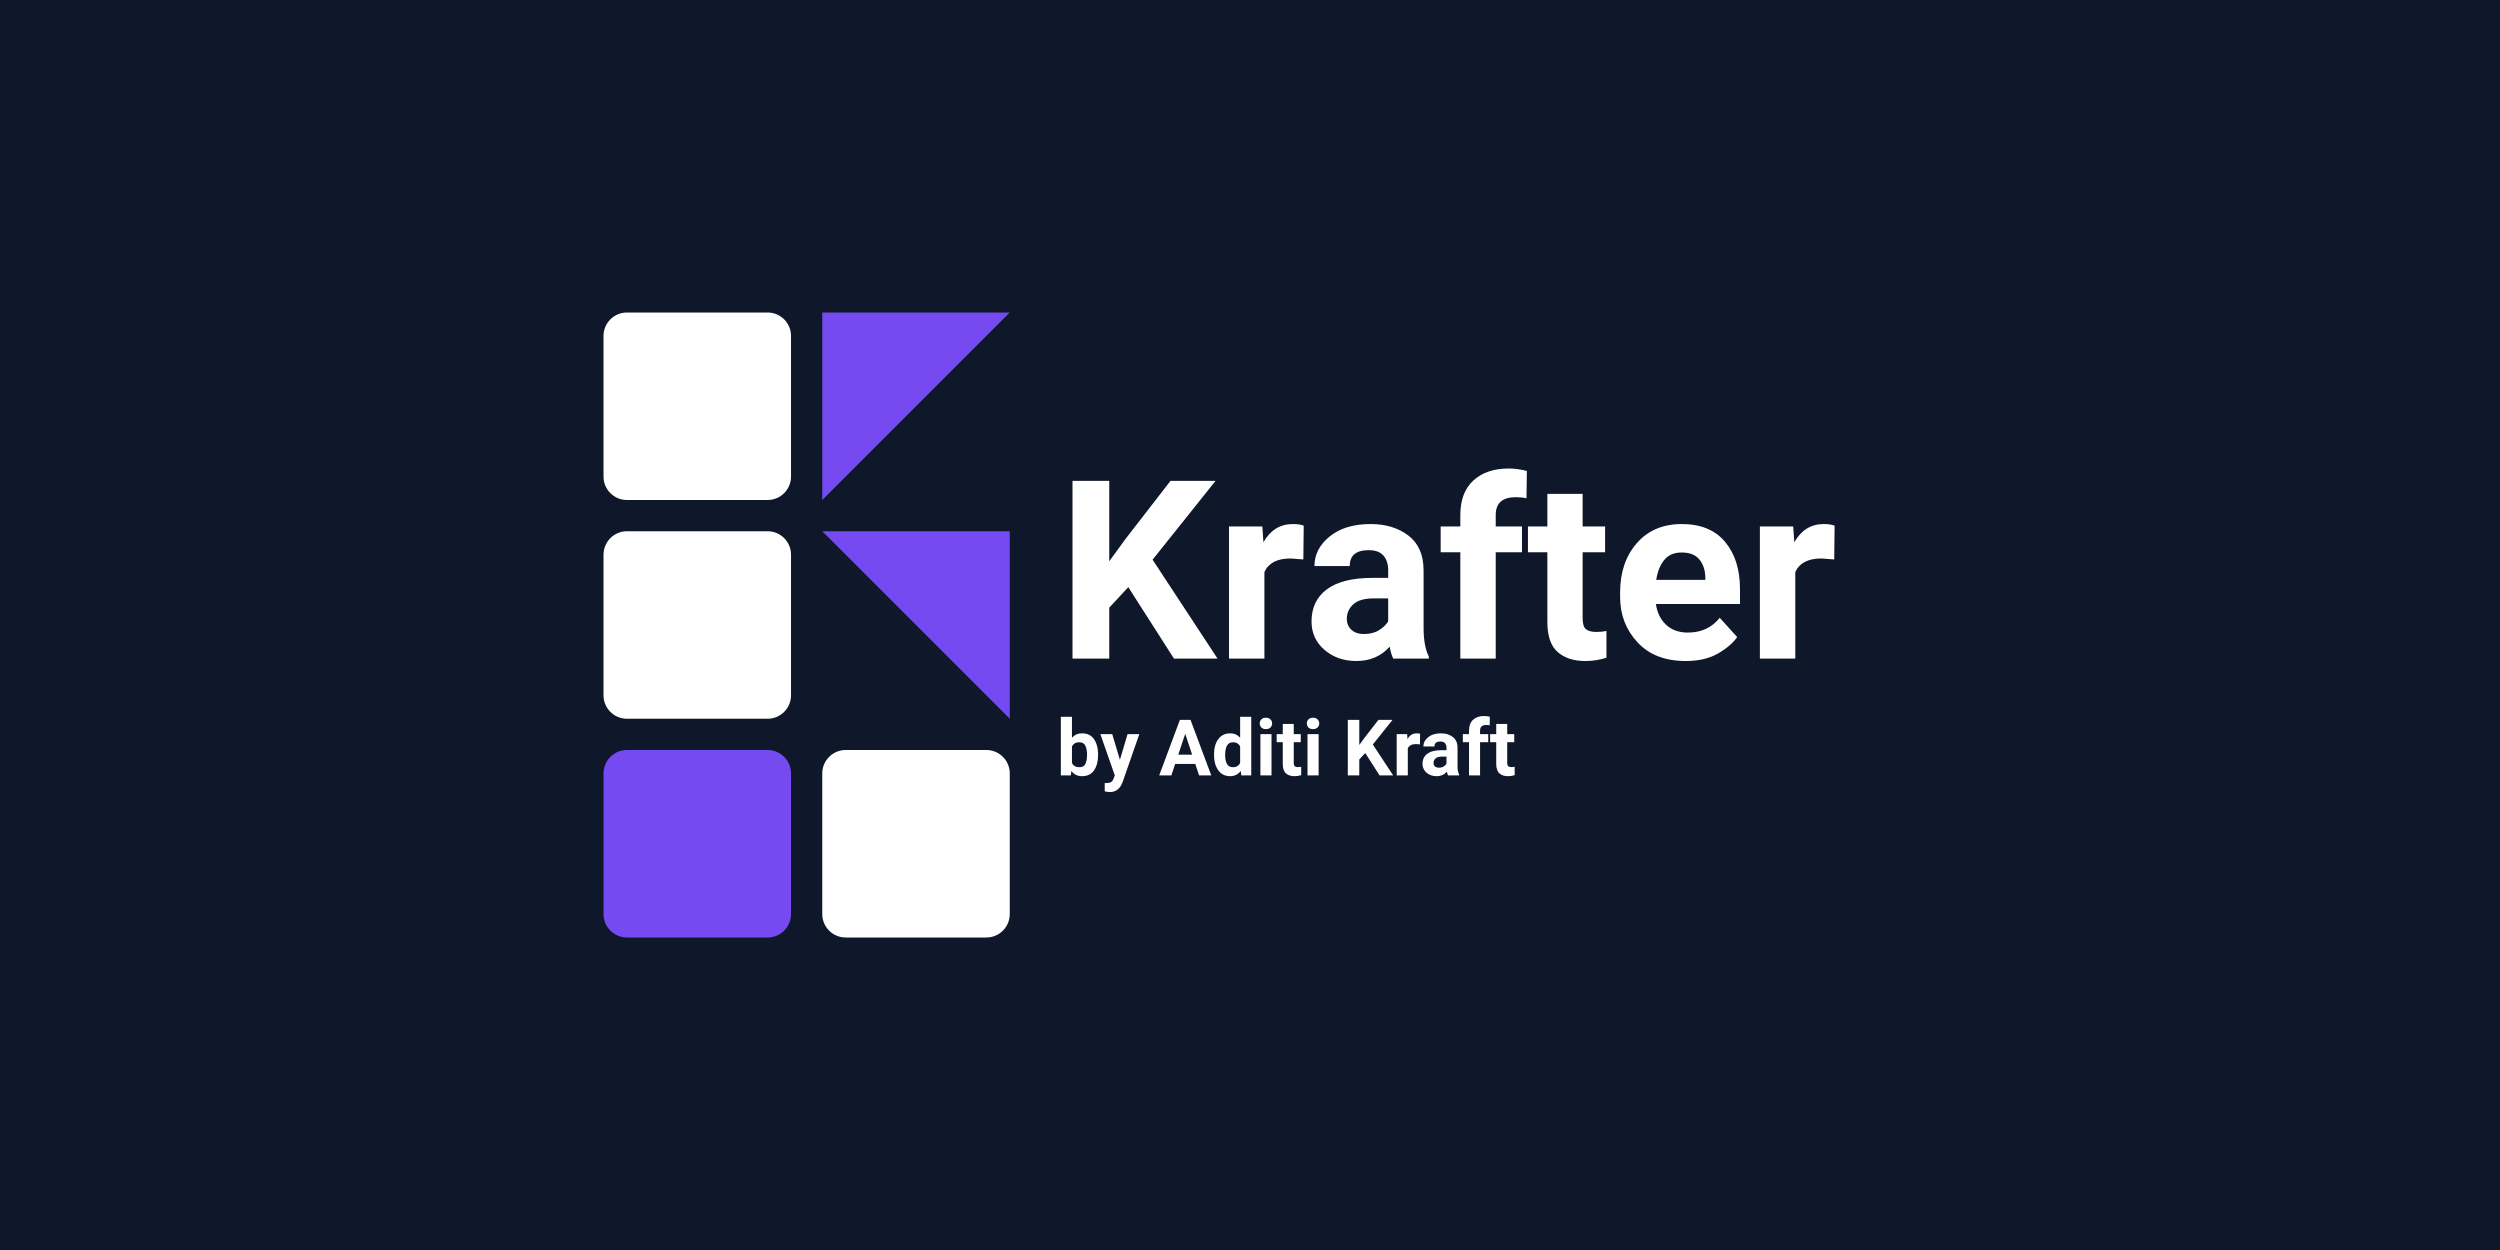
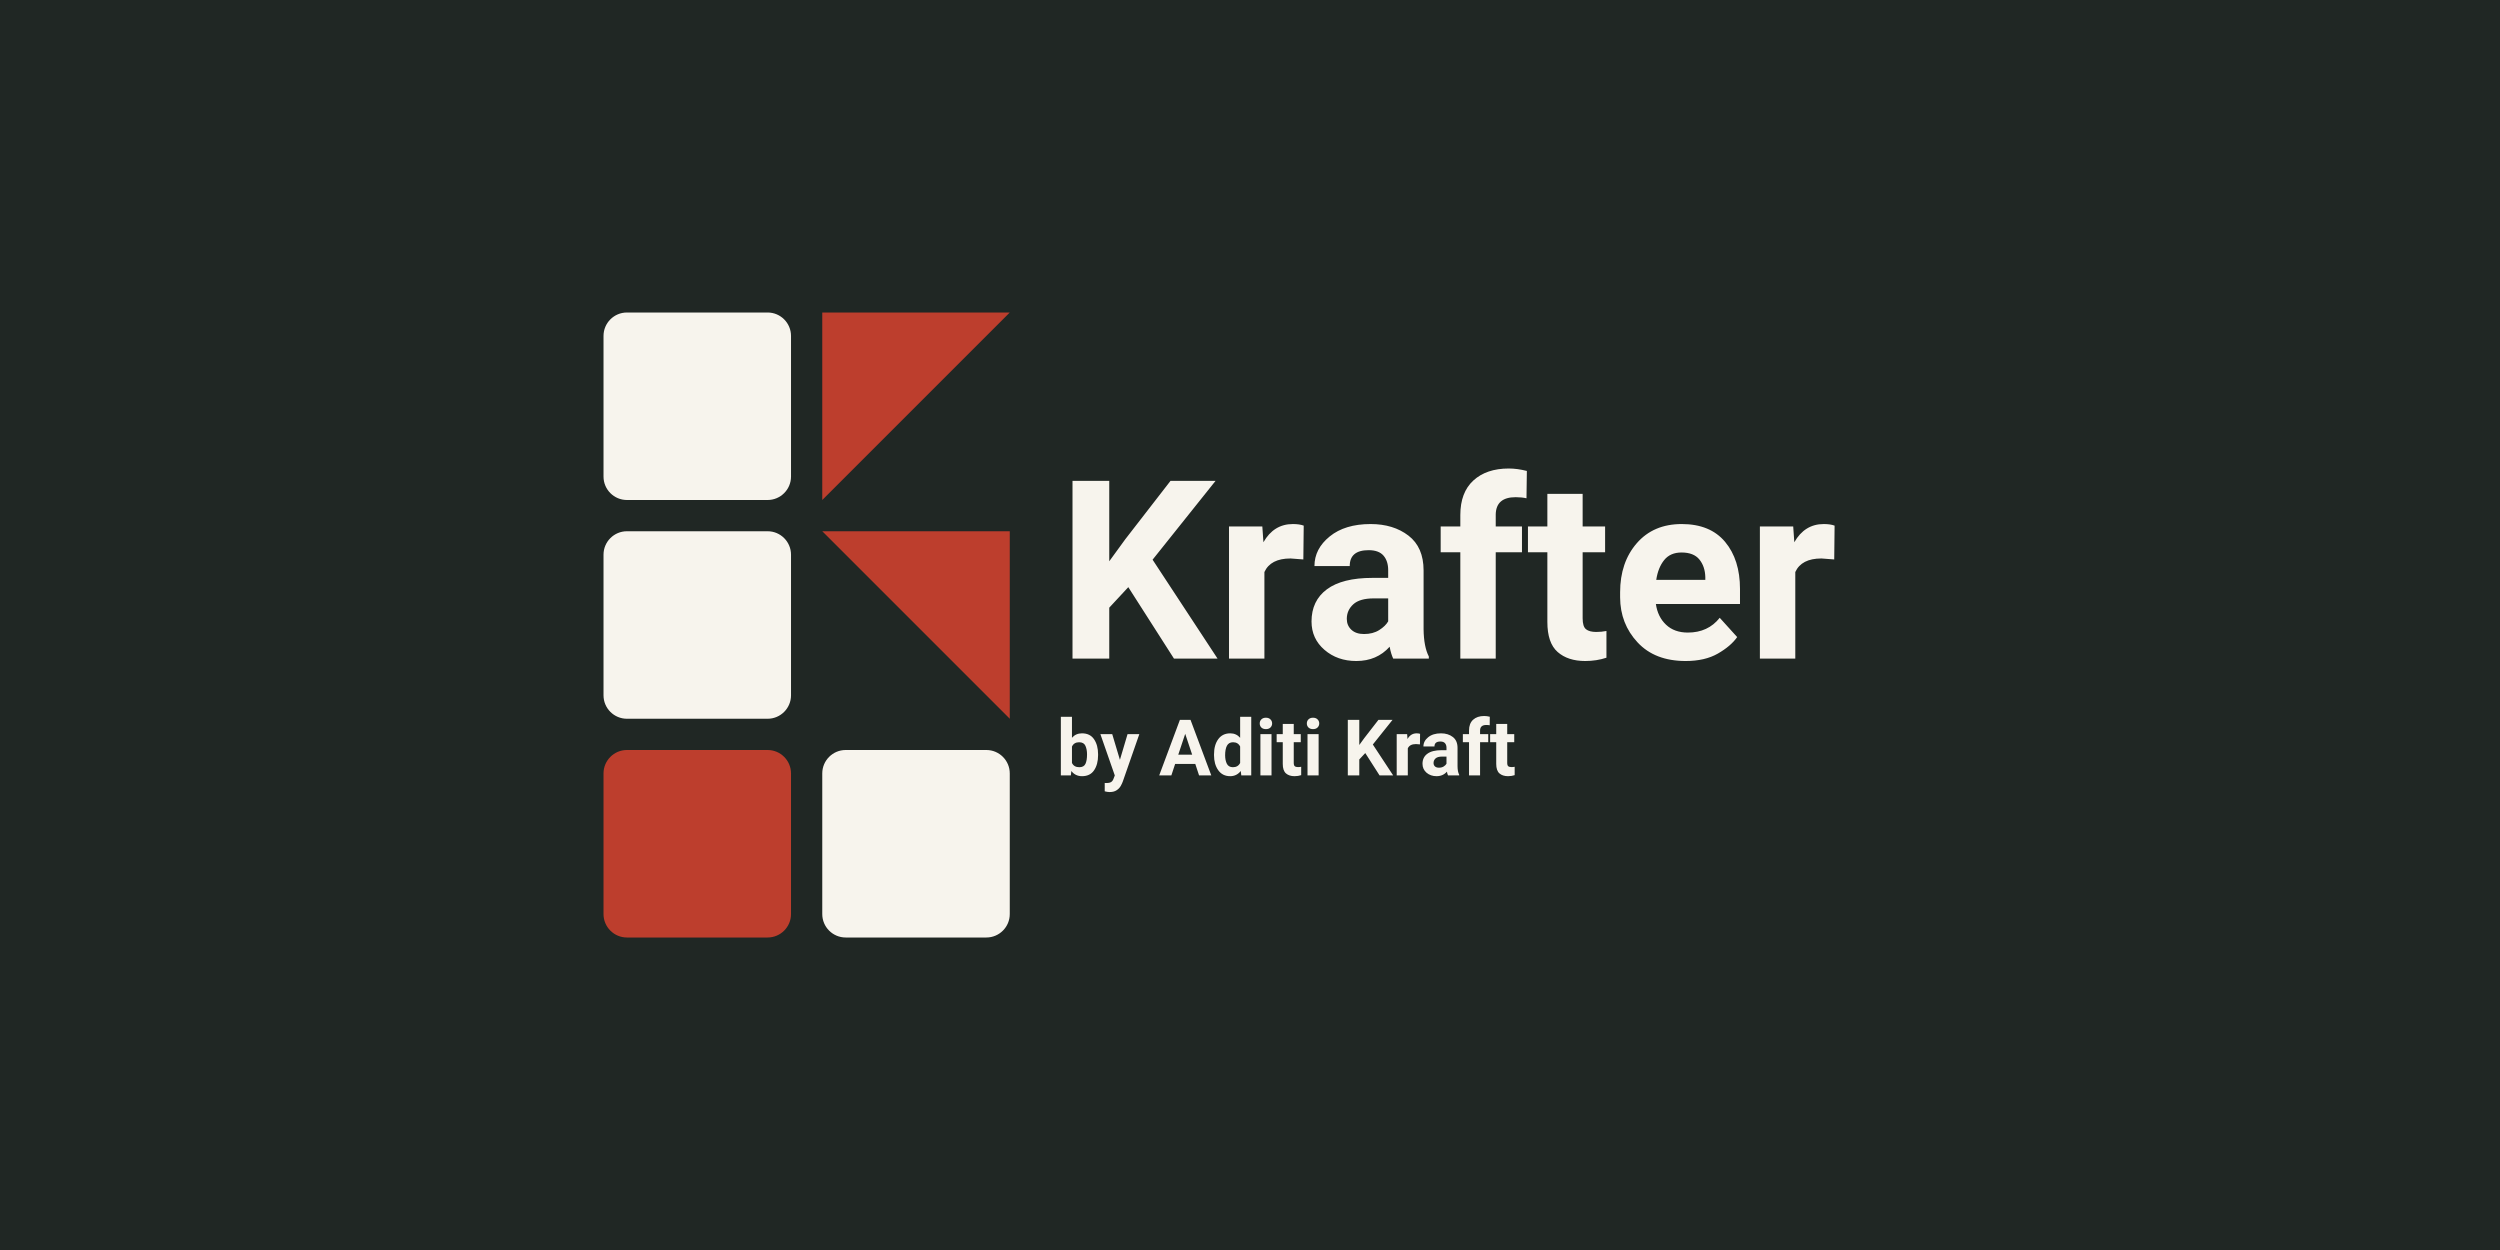
<svg xmlns="http://www.w3.org/2000/svg" viewBox="0 0 640 320" width="1280" height="640">
  <defs>
    <style>
- 			.k-nav { fill: #FFFFFF; }
- 			.k-grn { fill: #764AF1; }
- 			.brand { font-family: 'Segoe UI', Roboto, Arial, sans-serif; font-weight: 700; fill: #FFFFFF; }
- 			.tag { font-family: 'Segoe UI', Roboto, Arial, sans-serif; font-weight: 600; fill: #FFFFFF; }
+ 			.k-nav { fill: #F7F4ED; }
+ 			.k-grn { fill: #BD3E2D; }
+ 			.brand { font-family: 'Segoe UI', Roboto, Arial, sans-serif; font-weight: 700; fill: #F7F4ED; }
+ 			.tag { font-family: 'Segoe UI', Roboto, Arial, sans-serif; font-weight: 600; fill: #F7F4ED; }
		</style>
  </defs>
-   <rect x="0" y="0" width="640" height="320" fill="#0F172A" />
+   <rect x="0" y="0" width="640" height="320" fill="#202724" />
  <g transform="translate(142.5, 70)">
    <g id="icon">
      <rect x="12" y="10" width="48" height="48" rx="6" class="k-nav" />
      <polygon points="68,10 116,10 68,58" class="k-grn" />
      <rect x="12" y="66" width="48" height="48" rx="6" class="k-nav" />
      <polygon points="68,66 116,66 116,114" class="k-grn" />
      <rect x="12" y="122" width="48" height="48" rx="6" class="k-grn" />
      <rect x="68" y="122" width="48" height="48" rx="6" class="k-nav" />
    </g>
    <text x="128" y="103" text-anchor="start" dominant-baseline="middle">
      <tspan class="brand" x="128" dy="-22" font-size="64">Krafter</tspan>
      <tspan class="tag" x="128" dy="42" font-size="20">by Aditi Kraft</tspan>
    </text>
  </g>
</svg>
